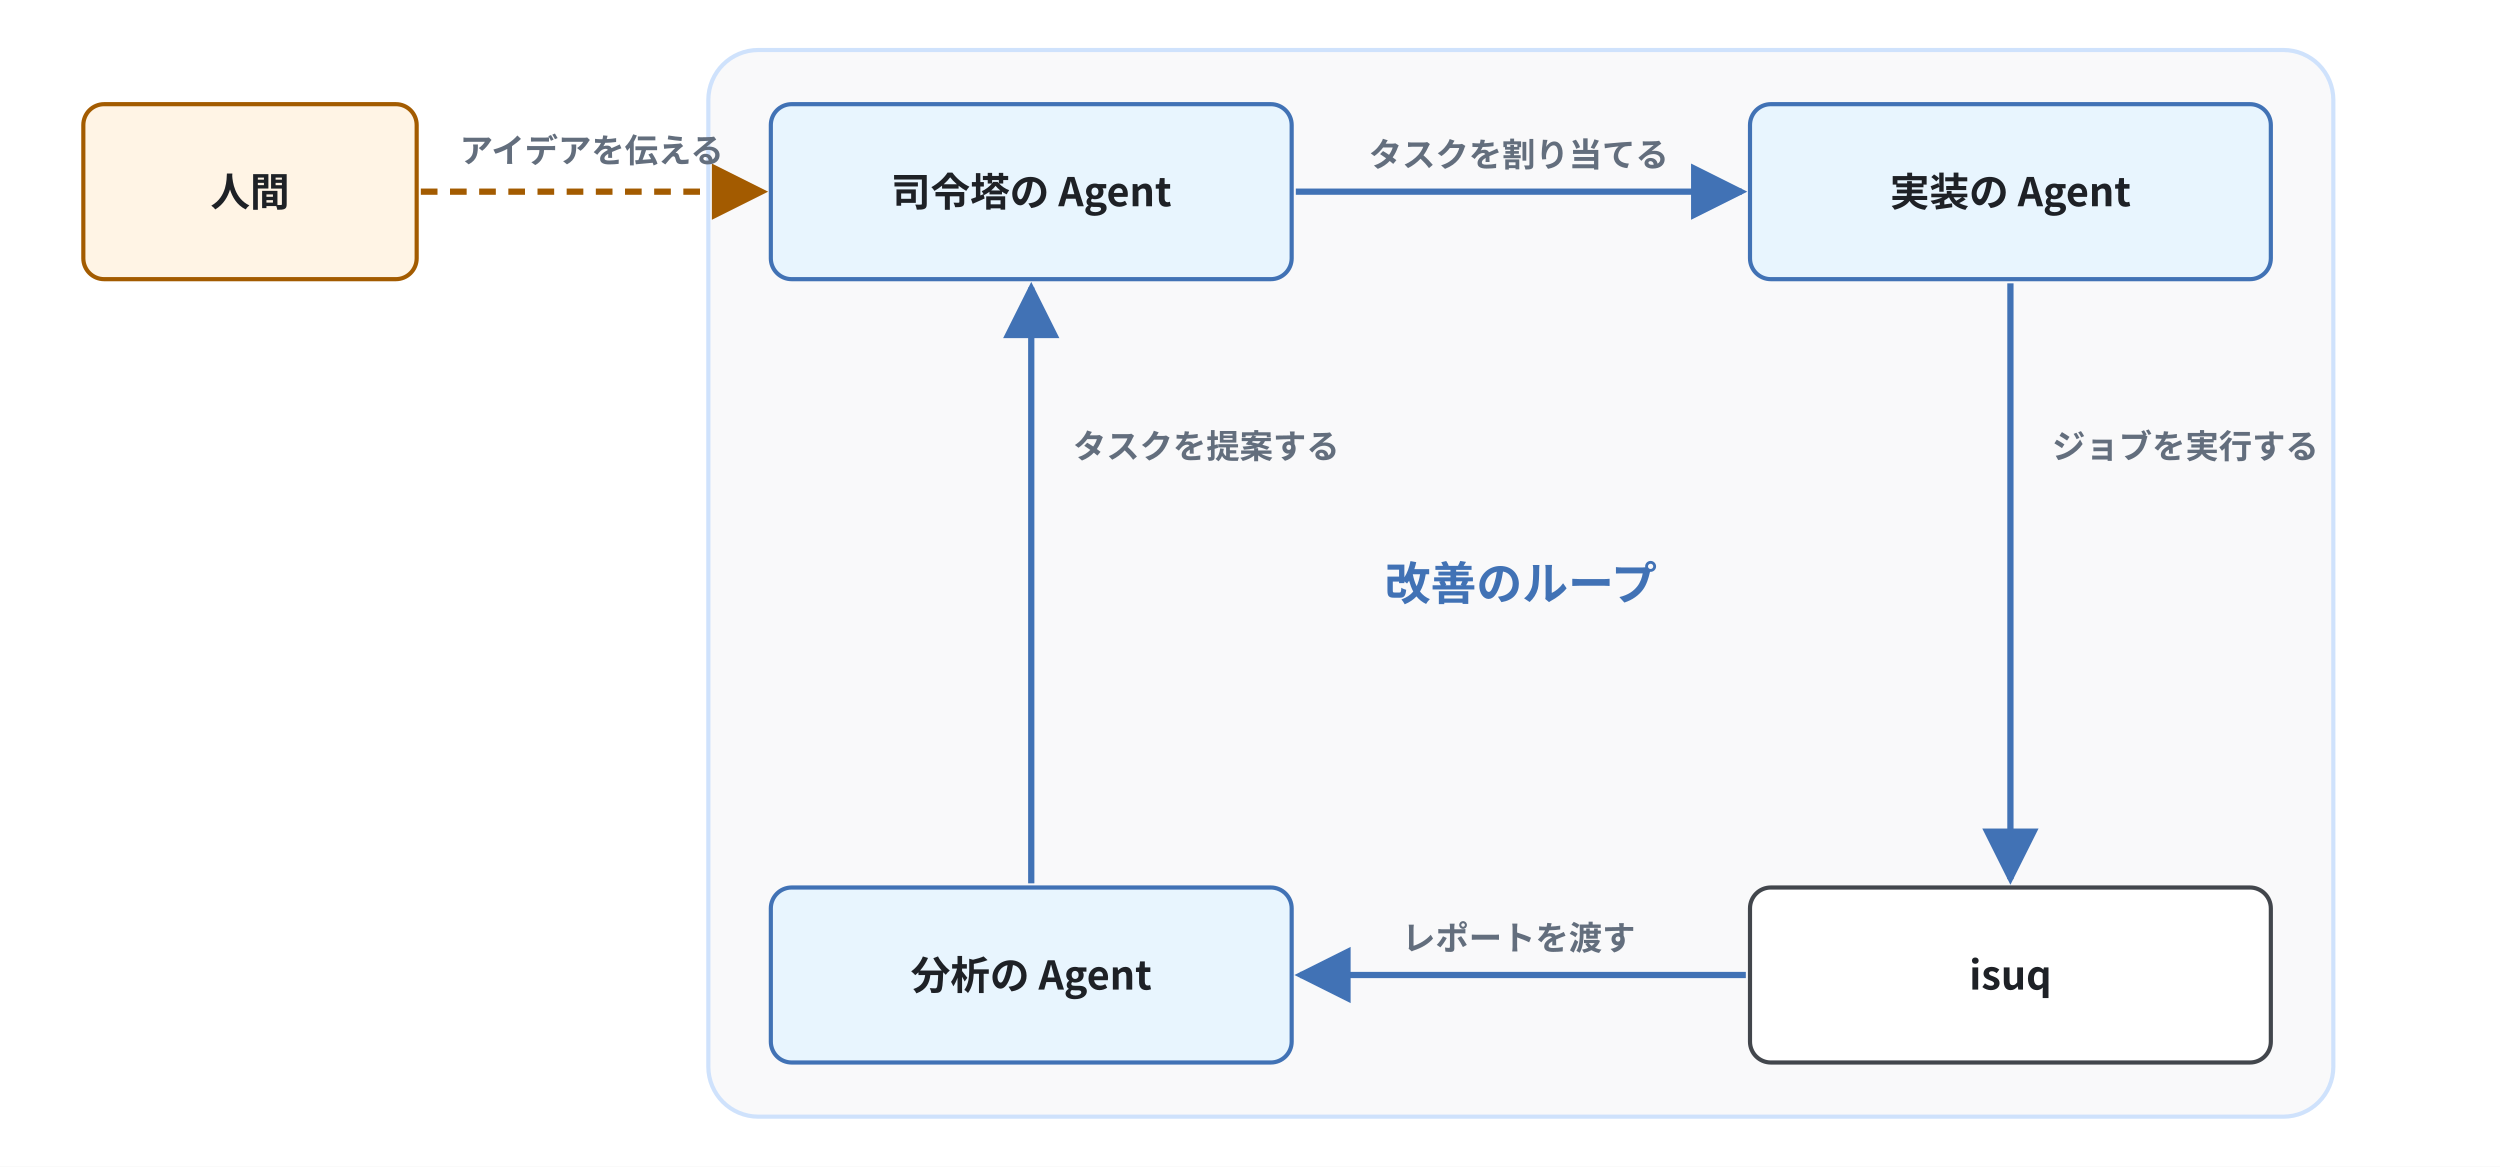
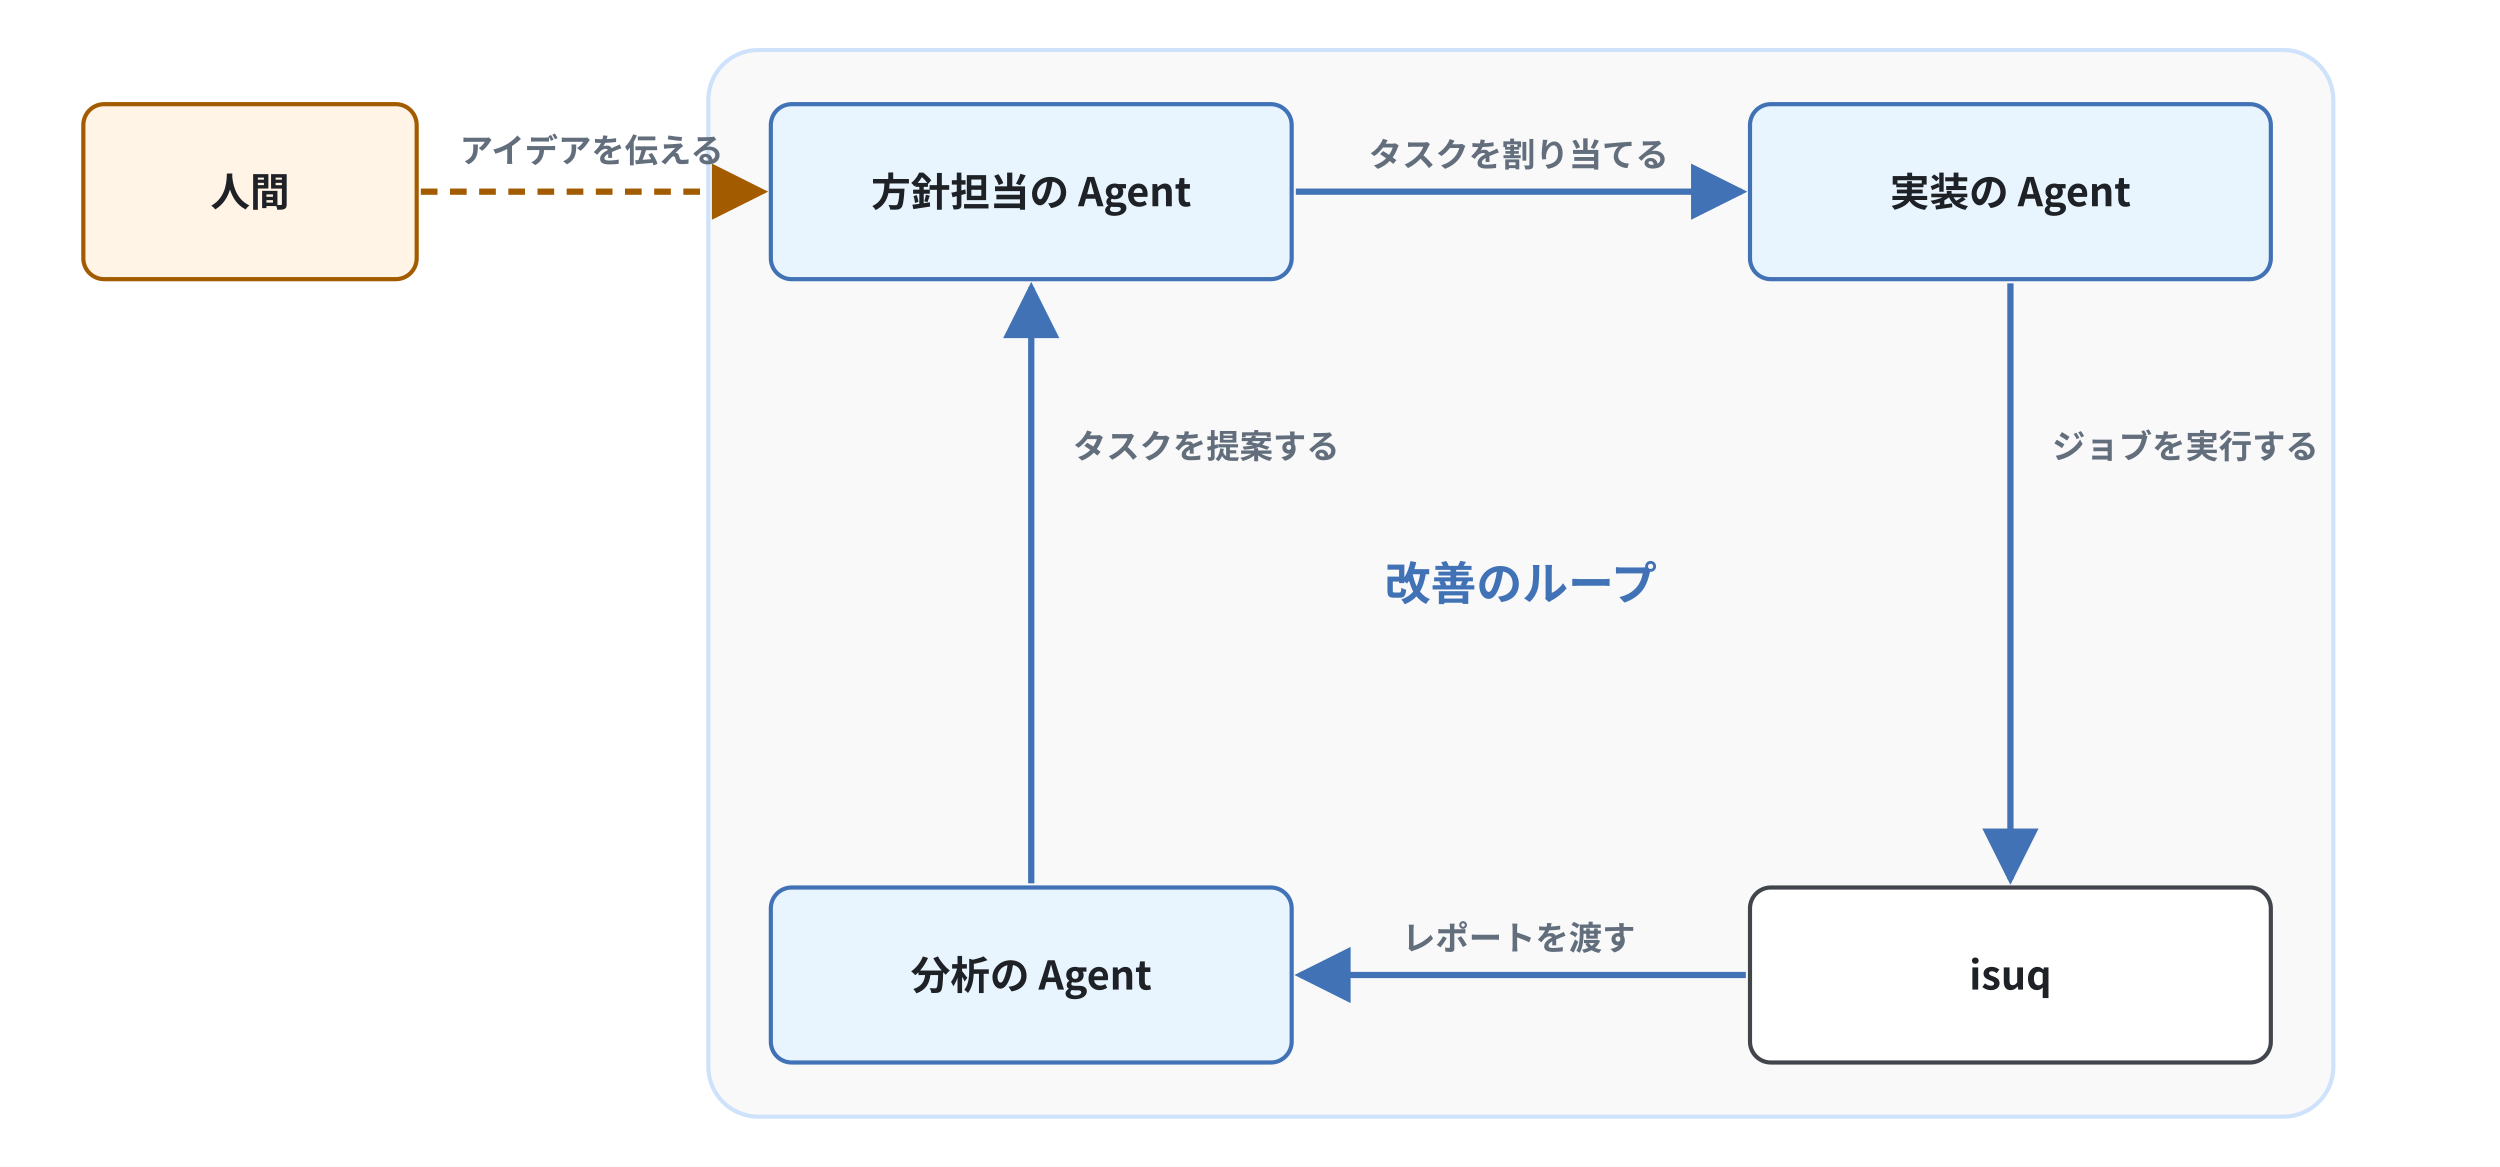
<svg xmlns="http://www.w3.org/2000/svg" width="1200" height="560" viewBox="0 0 1200 560" font-family="'Hiragino Kaku Gothic ProN', 'Hiragino Sans', 'Noto Sans JP', 'Noto Sans CJK JP', 'Yu Gothic', Meiryo, sans-serif">
  <defs>
    <marker id="arrow" viewBox="0 0 10 10" refX="9" refY="5" markerWidth="9" markerHeight="9" orient="auto-start-reverse">
      <path d="M0,0 L10,5 L0,10 z" fill="#636e7d" />
    </marker>
    <marker id="arrowO" viewBox="0 0 10 10" refX="9" refY="5" markerWidth="9" markerHeight="9" orient="auto-start-reverse">
      <path d="M0,0 L10,5 L0,10 z" fill="#a35b00" />
    </marker>
    <marker id="arrowB" viewBox="0 0 10 10" refX="9" refY="5" markerWidth="9" markerHeight="9" orient="auto-start-reverse">
      <path d="M0,0 L10,5 L0,10 z" fill="#4172b5" />
    </marker>
  </defs>
  <rect width="1200" height="560" fill="#ffffff" />
  <rect x="340" y="24" width="780" height="512" rx="24" fill="#f9f9fa" stroke="#cfe2fc" stroke-width="2" />
  <text x="730" y="288" font-size="22" fill="#4172b5" font-weight="bold" text-anchor="middle">改善のループ</text>
  <g font-size="19" text-anchor="middle">
    <rect x="370" y="50" width="250" height="84" rx="10" fill="#e8f5fe" stroke="#4172b5" stroke-width="2" />
-     <text x="495" y="99" fill="#1e2126" font-weight="bold">司令塔の Agent</text>
+     <text x="495" y="99" fill="#1e2126" font-weight="bold">方針担当の Agent</text>
    <rect x="840" y="50" width="250" height="84" rx="10" fill="#e8f5fe" stroke="#4172b5" stroke-width="2" />
    <text x="965" y="99" fill="#1e2126" font-weight="bold">実装の Agent</text>
    <rect x="840" y="426" width="250" height="84" rx="10" fill="#ffffff" stroke="#42464c" stroke-width="2" />
    <text x="965" y="475" fill="#1e2126" font-weight="bold">isuq</text>
    <rect x="370" y="426" width="250" height="84" rx="10" fill="#e8f5fe" stroke="#4172b5" stroke-width="2" />
    <text x="495" y="475" fill="#1e2126" font-weight="bold">分析の Agent</text>
    <rect x="40" y="50" width="160" height="84" rx="10" fill="#fff4e5" stroke="#a35b00" stroke-width="2" />
    <text x="120" y="99" fill="#1e2126" font-weight="bold">人間</text>
  </g>
  <g stroke="#4172b5" stroke-width="3" fill="none" marker-end="url(#arrowB)">
    <path d="M622,92 L836,92" />
    <path d="M965,136 L965,422" />
    <path d="M838,468 L624,468" />
    <path d="M495,424 L495,138" />
  </g>
  <g font-size="16" fill="#636e7d" font-weight="bold" text-anchor="middle">
    <text x="729" y="80">タスクを割り当てる</text>
    <text x="985" y="220" text-anchor="start">ジョブを実行する</text>
    <text x="729" y="456">レポートを渡す</text>
    <text x="515" y="220" text-anchor="start">タスクを提案する</text>
  </g>
  <path d="M202,92 L366,92" stroke="#a35b00" stroke-width="3" fill="none" stroke-dasharray="8 6" marker-end="url(#arrowO)" />
  <text x="284" y="78" font-size="16" fill="#636e7d" font-weight="bold" text-anchor="middle">アイデアを伝える</text>
</svg>
